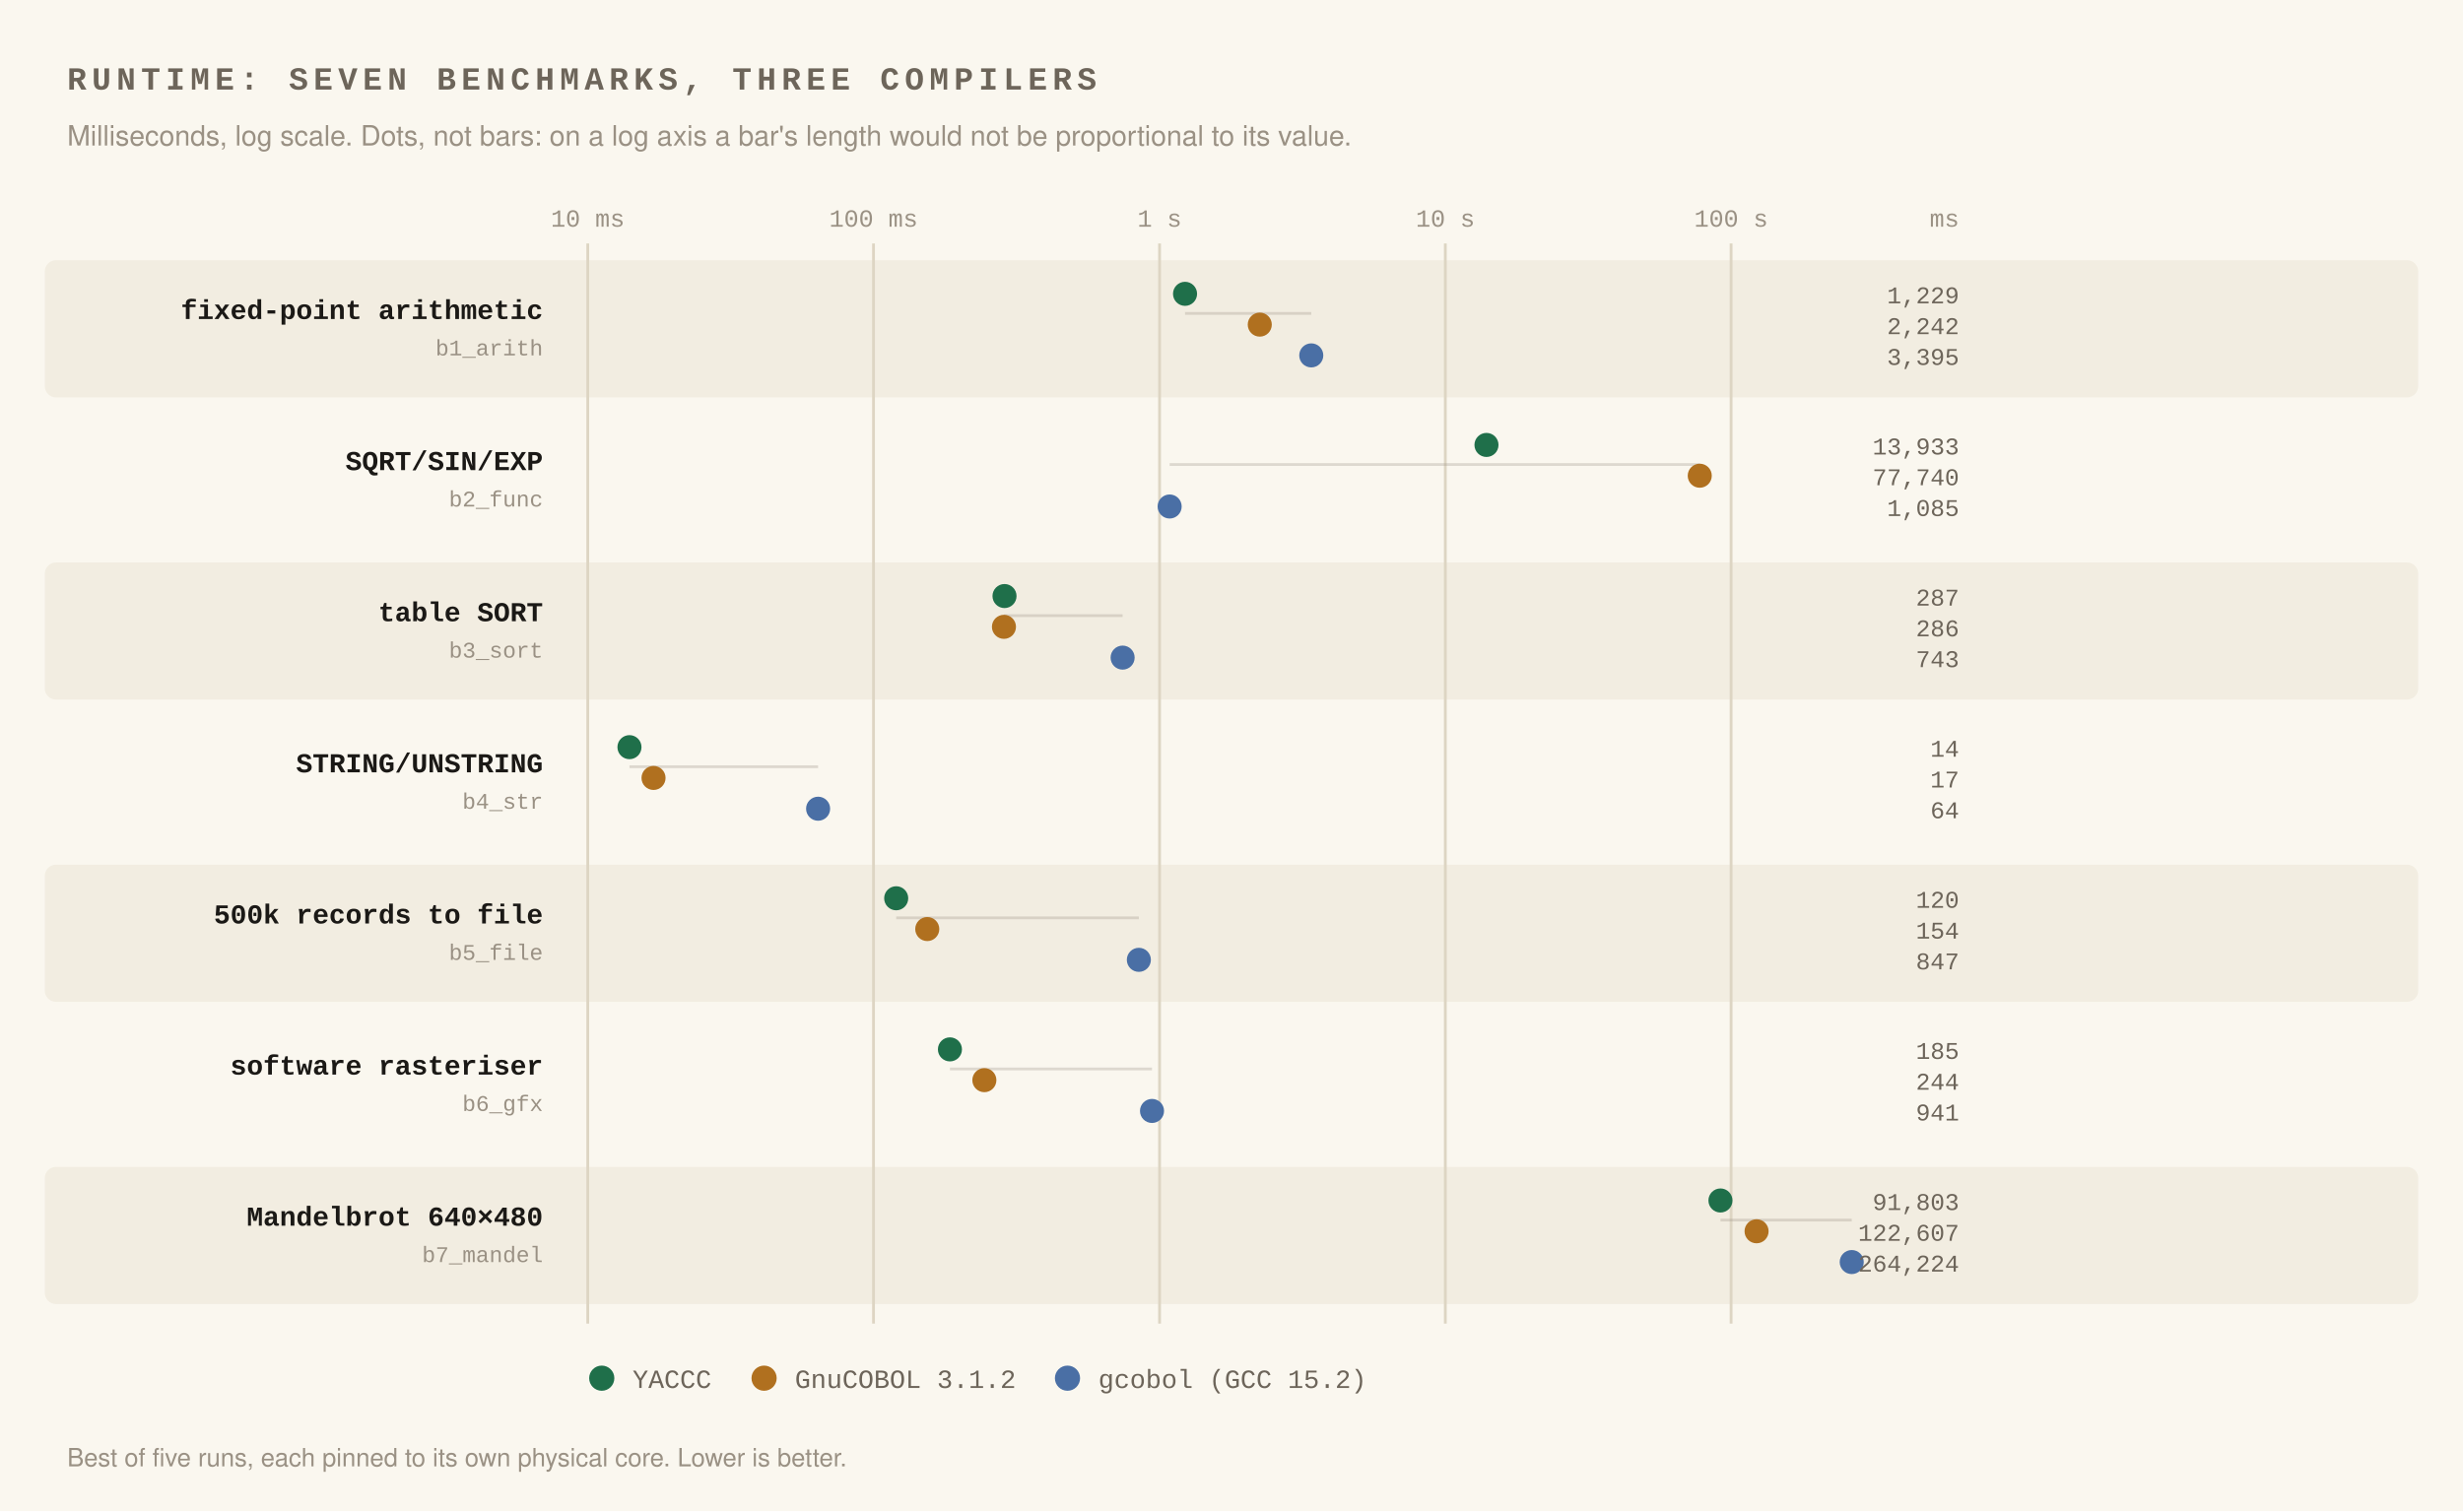
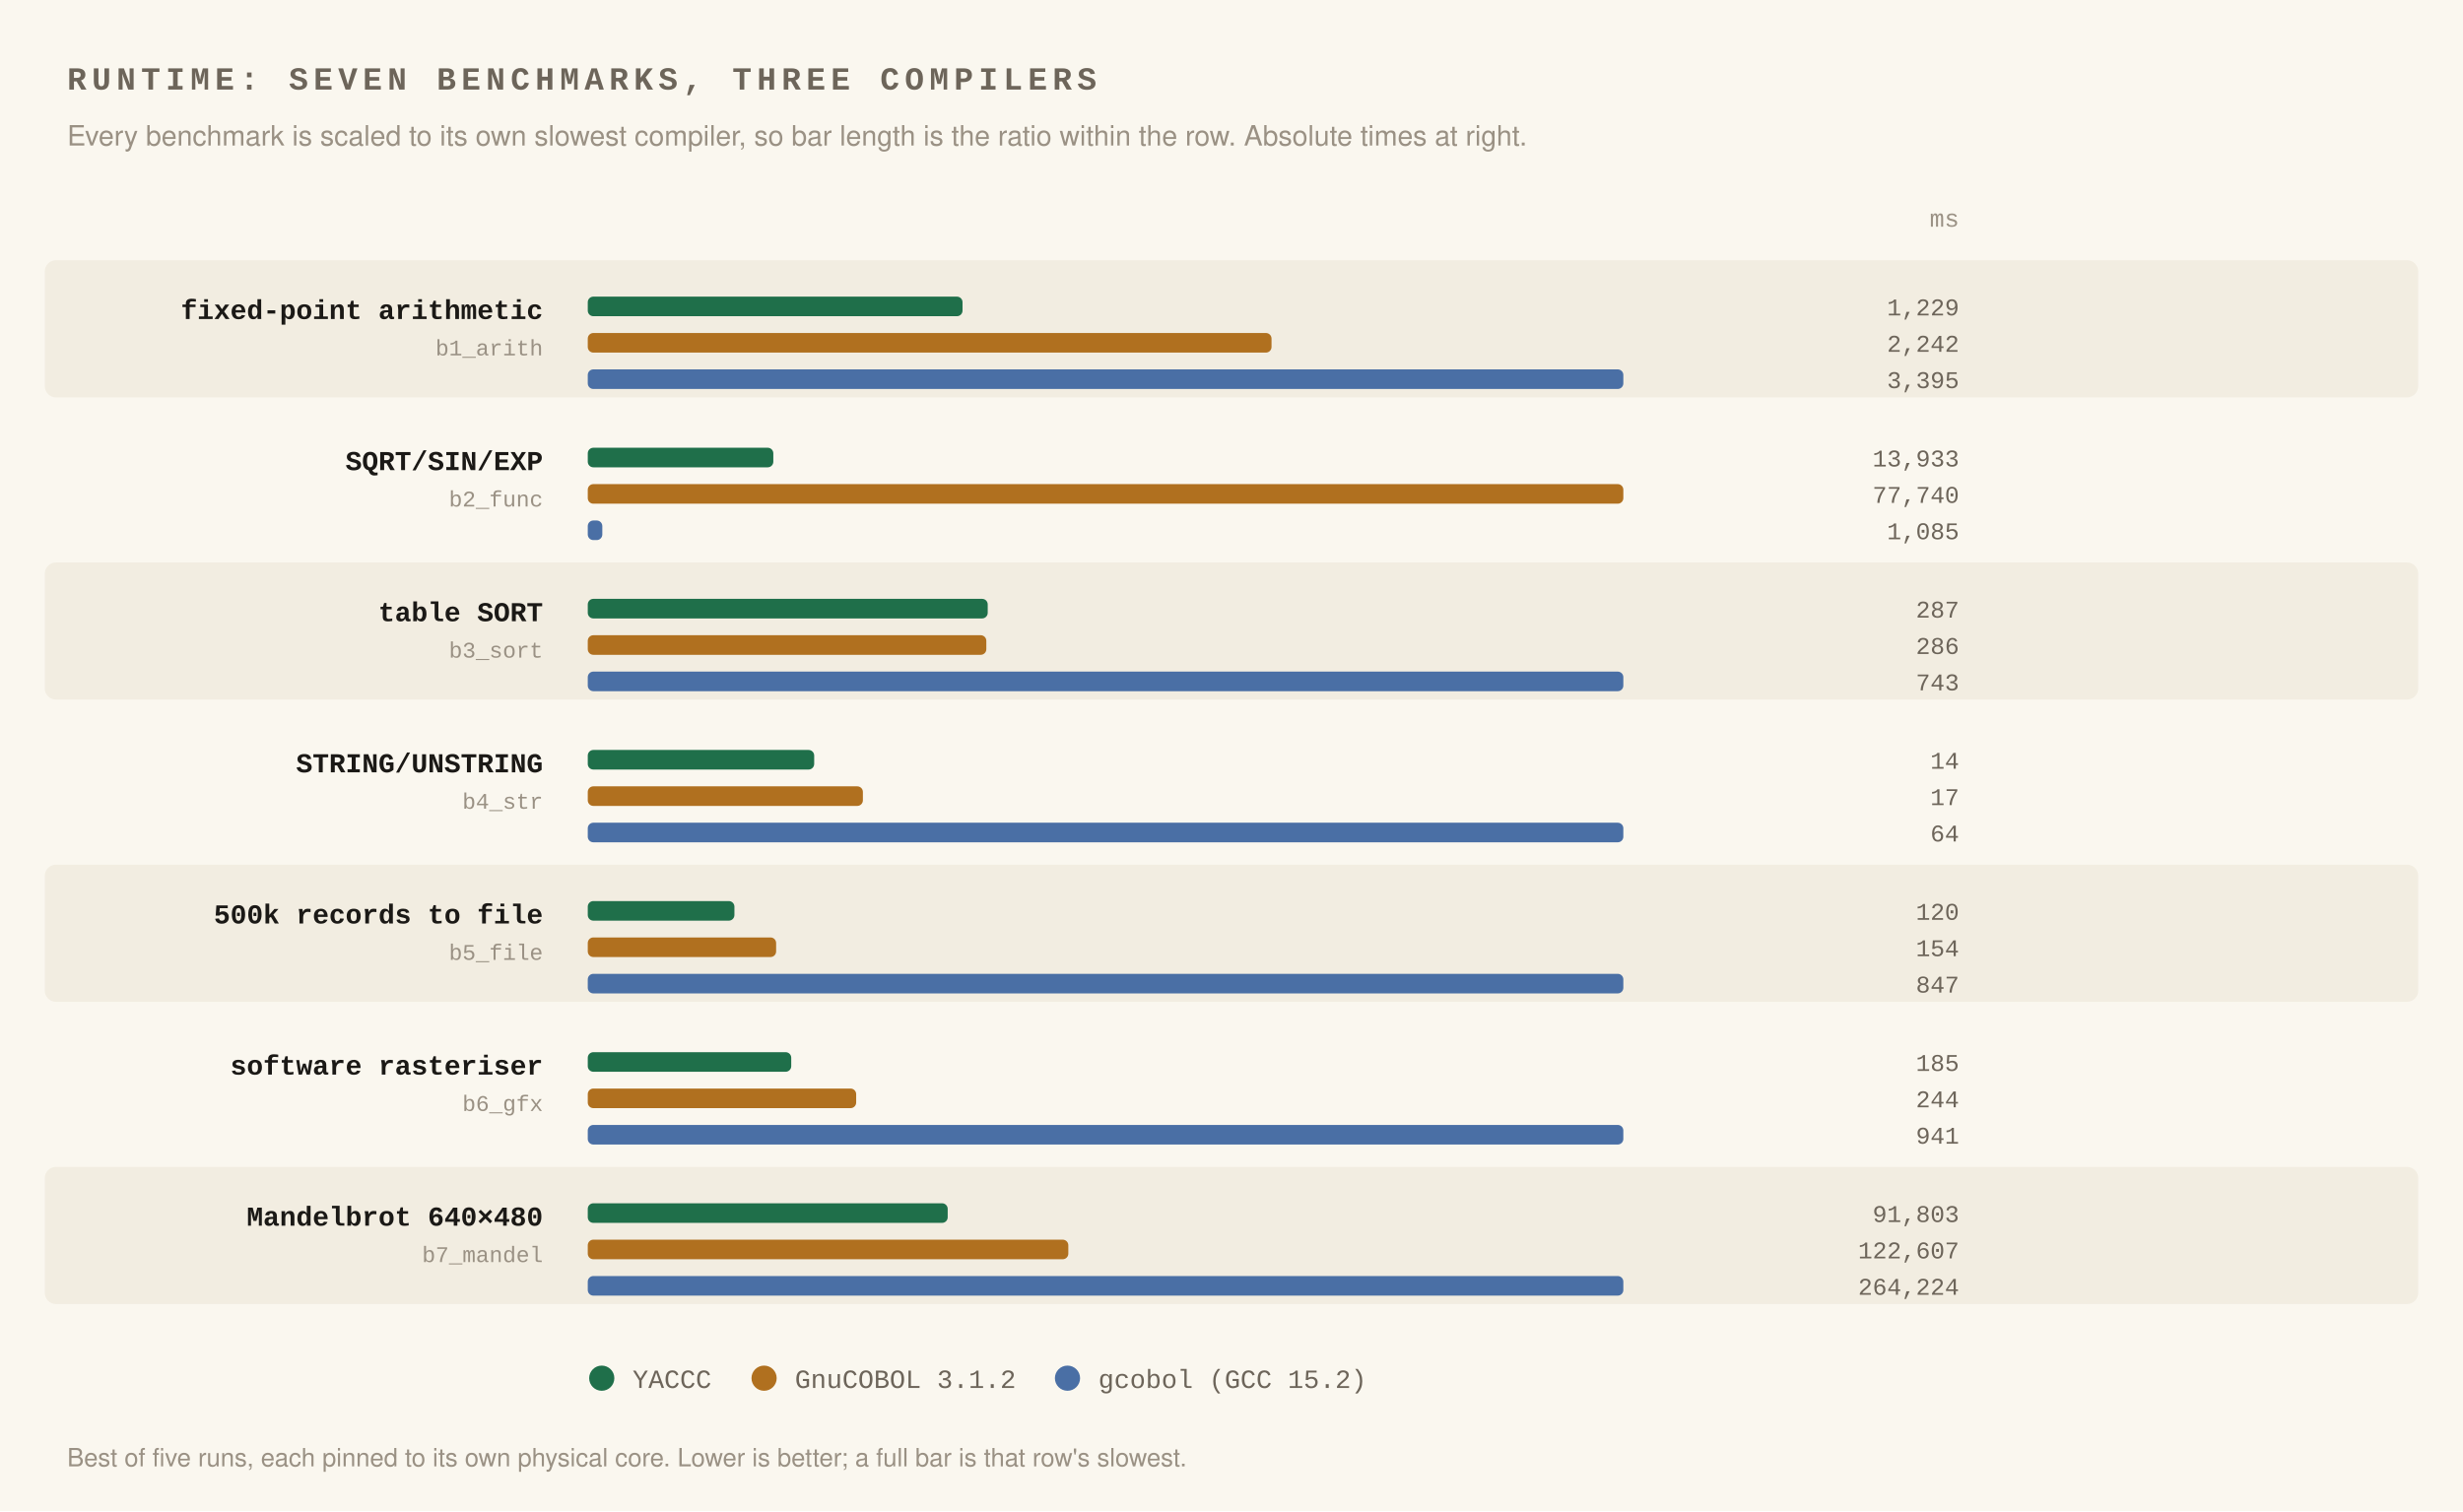
<svg xmlns="http://www.w3.org/2000/svg" width="880" height="540" viewBox="0 0 880 540" role="img">
  <rect width="880" height="540" fill="#faf7ef" />
  <text x="24.0" y="32.0" font-family="ui-monospace, SFMono-Regular, 'SF Mono', Menlo, Consolas, 'Liberation Mono', monospace" font-size="11.5" fill="#6d655a" text-anchor="start" font-weight="600" letter-spacing="1.9">RUNTIME: SEVEN BENCHMARKS, THREE COMPILERS</text>
-   <text x="24.0" y="52.0" font-family="-apple-system, BlinkMacSystemFont, 'Segoe UI', Helvetica, Arial, sans-serif" font-size="10" fill="#9a9184" text-anchor="start" font-weight="normal">Milliseconds, log scale. Dots, not bars: on a log axis a bar's length would not be proportional to its value.</text>
+   <text x="24.0" y="52.0" font-family="-apple-system, BlinkMacSystemFont, 'Segoe UI', Helvetica, Arial, sans-serif" font-size="10" fill="#9a9184" text-anchor="start" font-weight="normal">Every benchmark is scaled to its own slowest compiler, so bar length is the ratio within the row. Absolute times at right.</text>
  <rect x="16" y="93" width="848" height="49" fill="#f2ede1" rx="4" />
  <rect x="16" y="201" width="848" height="49" fill="#f2ede1" rx="4" />
  <rect x="16" y="309" width="848" height="49" fill="#f2ede1" rx="4" />
  <rect x="16" y="417" width="848" height="49" fill="#f2ede1" rx="4" />
-   <line x1="210.0" y1="87" x2="210.0" y2="473" stroke="#ddd5c3" />
-   <text x="210.0" y="81.0" font-family="ui-monospace, SFMono-Regular, 'SF Mono', Menlo, Consolas, 'Liberation Mono', monospace" font-size="8.8" fill="#9a9184" text-anchor="middle" font-weight="normal">10 ms</text>
-   <line x1="312.1" y1="87" x2="312.1" y2="473" stroke="#ddd5c3" />
-   <text x="312.1" y="81.0" font-family="ui-monospace, SFMono-Regular, 'SF Mono', Menlo, Consolas, 'Liberation Mono', monospace" font-size="8.8" fill="#9a9184" text-anchor="middle" font-weight="normal">100 ms</text>
-   <line x1="414.3" y1="87" x2="414.3" y2="473" stroke="#ddd5c3" />
-   <text x="414.3" y="81.0" font-family="ui-monospace, SFMono-Regular, 'SF Mono', Menlo, Consolas, 'Liberation Mono', monospace" font-size="8.8" fill="#9a9184" text-anchor="middle" font-weight="normal">1 s</text>
-   <line x1="516.4" y1="87" x2="516.4" y2="473" stroke="#ddd5c3" />
-   <text x="516.4" y="81.0" font-family="ui-monospace, SFMono-Regular, 'SF Mono', Menlo, Consolas, 'Liberation Mono', monospace" font-size="8.8" fill="#9a9184" text-anchor="middle" font-weight="normal">10 s</text>
-   <line x1="618.5" y1="87" x2="618.5" y2="473" stroke="#ddd5c3" />
-   <text x="618.5" y="81.0" font-family="ui-monospace, SFMono-Regular, 'SF Mono', Menlo, Consolas, 'Liberation Mono', monospace" font-size="8.8" fill="#9a9184" text-anchor="middle" font-weight="normal">100 s</text>
  <text x="700.0" y="81.0" font-family="ui-monospace, SFMono-Regular, 'SF Mono', Menlo, Consolas, 'Liberation Mono', monospace" font-size="8.8" fill="#9a9184" text-anchor="end" font-weight="normal">ms</text>
  <text x="194.0" y="114.0" font-family="ui-monospace, SFMono-Regular, 'SF Mono', Menlo, Consolas, 'Liberation Mono', monospace" font-size="9.8" fill="#1b1916" text-anchor="end" font-weight="600">fixed-point arithmetic</text>
  <text x="194.0" y="127.0" font-family="ui-monospace, SFMono-Regular, 'SF Mono', Menlo, Consolas, 'Liberation Mono', monospace" font-size="8" fill="#9a9184" text-anchor="end" font-weight="normal">b1_arith</text>
-   <line x1="423.4" y1="112.0" x2="468.5" y2="112.0" stroke="#9a9184" stroke-width="1" opacity="0.3" />
-   <circle cx="423.4" cy="105.0" r="4.3" fill="#1f6f4a" />
-   <text x="700.0" y="108.4" font-family="ui-monospace, SFMono-Regular, 'SF Mono', Menlo, Consolas, 'Liberation Mono', monospace" font-size="8.6" fill="#6d655a" text-anchor="end" font-weight="normal">1,229</text>
-   <circle cx="450.1" cy="116.0" r="4.3" fill="#b0701f" />
-   <text x="700.0" y="119.4" font-family="ui-monospace, SFMono-Regular, 'SF Mono', Menlo, Consolas, 'Liberation Mono', monospace" font-size="8.6" fill="#6d655a" text-anchor="end" font-weight="normal">2,242</text>
-   <circle cx="468.5" cy="127.0" r="4.3" fill="#4a6fa5" />
-   <text x="700.0" y="130.4" font-family="ui-monospace, SFMono-Regular, 'SF Mono', Menlo, Consolas, 'Liberation Mono', monospace" font-size="8.6" fill="#6d655a" text-anchor="end" font-weight="normal">3,395</text>
+   <rect x="210" y="106" width="133.9" height="7" fill="#1f6f4a" rx="2" />
+   <text x="700.0" y="112.7" font-family="ui-monospace, SFMono-Regular, 'SF Mono', Menlo, Consolas, 'Liberation Mono', monospace" font-size="8.6" fill="#6d655a" text-anchor="end" font-weight="normal">1,229</text>
+   <rect x="210" y="119" width="244.3" height="7" fill="#b0701f" rx="2" />
+   <text x="700.0" y="125.7" font-family="ui-monospace, SFMono-Regular, 'SF Mono', Menlo, Consolas, 'Liberation Mono', monospace" font-size="8.6" fill="#6d655a" text-anchor="end" font-weight="normal">2,242</text>
+   <rect x="210" y="132" width="370.0" height="7" fill="#4a6fa5" rx="2" />
+   <text x="700.0" y="138.7" font-family="ui-monospace, SFMono-Regular, 'SF Mono', Menlo, Consolas, 'Liberation Mono', monospace" font-size="8.6" fill="#6d655a" text-anchor="end" font-weight="normal">3,395</text>
  <text x="194.0" y="168.0" font-family="ui-monospace, SFMono-Regular, 'SF Mono', Menlo, Consolas, 'Liberation Mono', monospace" font-size="9.8" fill="#1b1916" text-anchor="end" font-weight="600">SQRT/SIN/EXP</text>
  <text x="194.0" y="181.0" font-family="ui-monospace, SFMono-Regular, 'SF Mono', Menlo, Consolas, 'Liberation Mono', monospace" font-size="8" fill="#9a9184" text-anchor="end" font-weight="normal">b2_func</text>
-   <line x1="417.9" y1="166.0" x2="607.3" y2="166.0" stroke="#9a9184" stroke-width="1" opacity="0.3" />
-   <circle cx="531.1" cy="159.0" r="4.3" fill="#1f6f4a" />
-   <text x="700.0" y="162.4" font-family="ui-monospace, SFMono-Regular, 'SF Mono', Menlo, Consolas, 'Liberation Mono', monospace" font-size="8.6" fill="#6d655a" text-anchor="end" font-weight="normal">13,933</text>
-   <circle cx="607.3" cy="170.0" r="4.3" fill="#b0701f" />
-   <text x="700.0" y="173.4" font-family="ui-monospace, SFMono-Regular, 'SF Mono', Menlo, Consolas, 'Liberation Mono', monospace" font-size="8.6" fill="#6d655a" text-anchor="end" font-weight="normal">77,740</text>
-   <circle cx="417.9" cy="181.0" r="4.3" fill="#4a6fa5" />
-   <text x="700.0" y="184.4" font-family="ui-monospace, SFMono-Regular, 'SF Mono', Menlo, Consolas, 'Liberation Mono', monospace" font-size="8.6" fill="#6d655a" text-anchor="end" font-weight="normal">1,085</text>
+   <rect x="210" y="160" width="66.3" height="7" fill="#1f6f4a" rx="2" />
+   <text x="700.0" y="166.7" font-family="ui-monospace, SFMono-Regular, 'SF Mono', Menlo, Consolas, 'Liberation Mono', monospace" font-size="8.6" fill="#6d655a" text-anchor="end" font-weight="normal">13,933</text>
+   <rect x="210" y="173" width="370.0" height="7" fill="#b0701f" rx="2" />
+   <text x="700.0" y="179.7" font-family="ui-monospace, SFMono-Regular, 'SF Mono', Menlo, Consolas, 'Liberation Mono', monospace" font-size="8.6" fill="#6d655a" text-anchor="end" font-weight="normal">77,740</text>
+   <rect x="210" y="186" width="5.2" height="7" fill="#4a6fa5" rx="2" />
+   <text x="700.0" y="192.7" font-family="ui-monospace, SFMono-Regular, 'SF Mono', Menlo, Consolas, 'Liberation Mono', monospace" font-size="8.6" fill="#6d655a" text-anchor="end" font-weight="normal">1,085</text>
  <text x="194.0" y="222.0" font-family="ui-monospace, SFMono-Regular, 'SF Mono', Menlo, Consolas, 'Liberation Mono', monospace" font-size="9.8" fill="#1b1916" text-anchor="end" font-weight="600">table SORT</text>
  <text x="194.0" y="235.0" font-family="ui-monospace, SFMono-Regular, 'SF Mono', Menlo, Consolas, 'Liberation Mono', monospace" font-size="8" fill="#9a9184" text-anchor="end" font-weight="normal">b3_sort</text>
-   <line x1="358.7" y1="220.0" x2="401.1" y2="220.0" stroke="#9a9184" stroke-width="1" opacity="0.3" />
-   <circle cx="358.9" cy="213.0" r="4.3" fill="#1f6f4a" />
-   <text x="700.0" y="216.4" font-family="ui-monospace, SFMono-Regular, 'SF Mono', Menlo, Consolas, 'Liberation Mono', monospace" font-size="8.6" fill="#6d655a" text-anchor="end" font-weight="normal">287</text>
-   <circle cx="358.7" cy="224.0" r="4.3" fill="#b0701f" />
-   <text x="700.0" y="227.4" font-family="ui-monospace, SFMono-Regular, 'SF Mono', Menlo, Consolas, 'Liberation Mono', monospace" font-size="8.6" fill="#6d655a" text-anchor="end" font-weight="normal">286</text>
-   <circle cx="401.1" cy="235.0" r="4.3" fill="#4a6fa5" />
-   <text x="700.0" y="238.4" font-family="ui-monospace, SFMono-Regular, 'SF Mono', Menlo, Consolas, 'Liberation Mono', monospace" font-size="8.6" fill="#6d655a" text-anchor="end" font-weight="normal">743</text>
+   <rect x="210" y="214" width="142.9" height="7" fill="#1f6f4a" rx="2" />
+   <text x="700.0" y="220.7" font-family="ui-monospace, SFMono-Regular, 'SF Mono', Menlo, Consolas, 'Liberation Mono', monospace" font-size="8.6" fill="#6d655a" text-anchor="end" font-weight="normal">287</text>
+   <rect x="210" y="227" width="142.4" height="7" fill="#b0701f" rx="2" />
+   <text x="700.0" y="233.7" font-family="ui-monospace, SFMono-Regular, 'SF Mono', Menlo, Consolas, 'Liberation Mono', monospace" font-size="8.6" fill="#6d655a" text-anchor="end" font-weight="normal">286</text>
+   <rect x="210" y="240" width="370.0" height="7" fill="#4a6fa5" rx="2" />
+   <text x="700.0" y="246.7" font-family="ui-monospace, SFMono-Regular, 'SF Mono', Menlo, Consolas, 'Liberation Mono', monospace" font-size="8.6" fill="#6d655a" text-anchor="end" font-weight="normal">743</text>
  <text x="194.0" y="276.0" font-family="ui-monospace, SFMono-Regular, 'SF Mono', Menlo, Consolas, 'Liberation Mono', monospace" font-size="9.8" fill="#1b1916" text-anchor="end" font-weight="600">STRING/UNSTRING</text>
  <text x="194.0" y="289.0" font-family="ui-monospace, SFMono-Regular, 'SF Mono', Menlo, Consolas, 'Liberation Mono', monospace" font-size="8" fill="#9a9184" text-anchor="end" font-weight="normal">b4_str</text>
-   <line x1="224.9" y1="274.0" x2="292.3" y2="274.0" stroke="#9a9184" stroke-width="1" opacity="0.3" />
-   <circle cx="224.9" cy="267.0" r="4.3" fill="#1f6f4a" />
-   <text x="700.0" y="270.4" font-family="ui-monospace, SFMono-Regular, 'SF Mono', Menlo, Consolas, 'Liberation Mono', monospace" font-size="8.6" fill="#6d655a" text-anchor="end" font-weight="normal">14</text>
-   <circle cx="233.5" cy="278.0" r="4.3" fill="#b0701f" />
-   <text x="700.0" y="281.4" font-family="ui-monospace, SFMono-Regular, 'SF Mono', Menlo, Consolas, 'Liberation Mono', monospace" font-size="8.6" fill="#6d655a" text-anchor="end" font-weight="normal">17</text>
-   <circle cx="292.3" cy="289.0" r="4.3" fill="#4a6fa5" />
-   <text x="700.0" y="292.4" font-family="ui-monospace, SFMono-Regular, 'SF Mono', Menlo, Consolas, 'Liberation Mono', monospace" font-size="8.6" fill="#6d655a" text-anchor="end" font-weight="normal">64</text>
+   <rect x="210" y="268" width="80.9" height="7" fill="#1f6f4a" rx="2" />
+   <text x="700.0" y="274.7" font-family="ui-monospace, SFMono-Regular, 'SF Mono', Menlo, Consolas, 'Liberation Mono', monospace" font-size="8.6" fill="#6d655a" text-anchor="end" font-weight="normal">14</text>
+   <rect x="210" y="281" width="98.3" height="7" fill="#b0701f" rx="2" />
+   <text x="700.0" y="287.7" font-family="ui-monospace, SFMono-Regular, 'SF Mono', Menlo, Consolas, 'Liberation Mono', monospace" font-size="8.6" fill="#6d655a" text-anchor="end" font-weight="normal">17</text>
+   <rect x="210" y="294" width="370.0" height="7" fill="#4a6fa5" rx="2" />
+   <text x="700.0" y="300.7" font-family="ui-monospace, SFMono-Regular, 'SF Mono', Menlo, Consolas, 'Liberation Mono', monospace" font-size="8.6" fill="#6d655a" text-anchor="end" font-weight="normal">64</text>
  <text x="194.0" y="330.0" font-family="ui-monospace, SFMono-Regular, 'SF Mono', Menlo, Consolas, 'Liberation Mono', monospace" font-size="9.8" fill="#1b1916" text-anchor="end" font-weight="600">500k records to file</text>
  <text x="194.0" y="343.0" font-family="ui-monospace, SFMono-Regular, 'SF Mono', Menlo, Consolas, 'Liberation Mono', monospace" font-size="8" fill="#9a9184" text-anchor="end" font-weight="normal">b5_file</text>
-   <line x1="320.2" y1="328.0" x2="406.9" y2="328.0" stroke="#9a9184" stroke-width="1" opacity="0.3" />
-   <circle cx="320.2" cy="321.0" r="4.3" fill="#1f6f4a" />
-   <text x="700.0" y="324.4" font-family="ui-monospace, SFMono-Regular, 'SF Mono', Menlo, Consolas, 'Liberation Mono', monospace" font-size="8.6" fill="#6d655a" text-anchor="end" font-weight="normal">120</text>
-   <circle cx="331.3" cy="332.0" r="4.3" fill="#b0701f" />
-   <text x="700.0" y="335.4" font-family="ui-monospace, SFMono-Regular, 'SF Mono', Menlo, Consolas, 'Liberation Mono', monospace" font-size="8.6" fill="#6d655a" text-anchor="end" font-weight="normal">154</text>
-   <circle cx="406.9" cy="343.0" r="4.3" fill="#4a6fa5" />
-   <text x="700.0" y="346.4" font-family="ui-monospace, SFMono-Regular, 'SF Mono', Menlo, Consolas, 'Liberation Mono', monospace" font-size="8.6" fill="#6d655a" text-anchor="end" font-weight="normal">847</text>
+   <rect x="210" y="322" width="52.4" height="7" fill="#1f6f4a" rx="2" />
+   <text x="700.0" y="328.7" font-family="ui-monospace, SFMono-Regular, 'SF Mono', Menlo, Consolas, 'Liberation Mono', monospace" font-size="8.6" fill="#6d655a" text-anchor="end" font-weight="normal">120</text>
+   <rect x="210" y="335" width="67.3" height="7" fill="#b0701f" rx="2" />
+   <text x="700.0" y="341.7" font-family="ui-monospace, SFMono-Regular, 'SF Mono', Menlo, Consolas, 'Liberation Mono', monospace" font-size="8.6" fill="#6d655a" text-anchor="end" font-weight="normal">154</text>
+   <rect x="210" y="348" width="370.0" height="7" fill="#4a6fa5" rx="2" />
+   <text x="700.0" y="354.7" font-family="ui-monospace, SFMono-Regular, 'SF Mono', Menlo, Consolas, 'Liberation Mono', monospace" font-size="8.6" fill="#6d655a" text-anchor="end" font-weight="normal">847</text>
  <text x="194.0" y="384.0" font-family="ui-monospace, SFMono-Regular, 'SF Mono', Menlo, Consolas, 'Liberation Mono', monospace" font-size="9.8" fill="#1b1916" text-anchor="end" font-weight="600">software rasteriser</text>
  <text x="194.0" y="397.0" font-family="ui-monospace, SFMono-Regular, 'SF Mono', Menlo, Consolas, 'Liberation Mono', monospace" font-size="8" fill="#9a9184" text-anchor="end" font-weight="normal">b6_gfx</text>
-   <line x1="339.4" y1="382.0" x2="411.6" y2="382.0" stroke="#9a9184" stroke-width="1" opacity="0.3" />
-   <circle cx="339.4" cy="375.0" r="4.3" fill="#1f6f4a" />
-   <text x="700.0" y="378.4" font-family="ui-monospace, SFMono-Regular, 'SF Mono', Menlo, Consolas, 'Liberation Mono', monospace" font-size="8.6" fill="#6d655a" text-anchor="end" font-weight="normal">185</text>
-   <circle cx="351.7" cy="386.0" r="4.3" fill="#b0701f" />
-   <text x="700.0" y="389.4" font-family="ui-monospace, SFMono-Regular, 'SF Mono', Menlo, Consolas, 'Liberation Mono', monospace" font-size="8.6" fill="#6d655a" text-anchor="end" font-weight="normal">244</text>
-   <circle cx="411.6" cy="397.0" r="4.3" fill="#4a6fa5" />
-   <text x="700.0" y="400.4" font-family="ui-monospace, SFMono-Regular, 'SF Mono', Menlo, Consolas, 'Liberation Mono', monospace" font-size="8.6" fill="#6d655a" text-anchor="end" font-weight="normal">941</text>
+   <rect x="210" y="376" width="72.7" height="7" fill="#1f6f4a" rx="2" />
+   <text x="700.0" y="382.7" font-family="ui-monospace, SFMono-Regular, 'SF Mono', Menlo, Consolas, 'Liberation Mono', monospace" font-size="8.6" fill="#6d655a" text-anchor="end" font-weight="normal">185</text>
+   <rect x="210" y="389" width="95.9" height="7" fill="#b0701f" rx="2" />
+   <text x="700.0" y="395.7" font-family="ui-monospace, SFMono-Regular, 'SF Mono', Menlo, Consolas, 'Liberation Mono', monospace" font-size="8.6" fill="#6d655a" text-anchor="end" font-weight="normal">244</text>
+   <rect x="210" y="402" width="370.0" height="7" fill="#4a6fa5" rx="2" />
+   <text x="700.0" y="408.7" font-family="ui-monospace, SFMono-Regular, 'SF Mono', Menlo, Consolas, 'Liberation Mono', monospace" font-size="8.6" fill="#6d655a" text-anchor="end" font-weight="normal">941</text>
  <text x="194.0" y="438.0" font-family="ui-monospace, SFMono-Regular, 'SF Mono', Menlo, Consolas, 'Liberation Mono', monospace" font-size="9.8" fill="#1b1916" text-anchor="end" font-weight="600">Mandelbrot 640×480</text>
  <text x="194.0" y="451.0" font-family="ui-monospace, SFMono-Regular, 'SF Mono', Menlo, Consolas, 'Liberation Mono', monospace" font-size="8" fill="#9a9184" text-anchor="end" font-weight="normal">b7_mandel</text>
-   <line x1="614.7" y1="436.0" x2="661.6" y2="436.0" stroke="#9a9184" stroke-width="1" opacity="0.3" />
-   <circle cx="614.7" cy="429.0" r="4.3" fill="#1f6f4a" />
-   <text x="700.0" y="432.4" font-family="ui-monospace, SFMono-Regular, 'SF Mono', Menlo, Consolas, 'Liberation Mono', monospace" font-size="8.6" fill="#6d655a" text-anchor="end" font-weight="normal">91,803</text>
-   <circle cx="627.6" cy="440.0" r="4.3" fill="#b0701f" />
-   <text x="700.0" y="443.4" font-family="ui-monospace, SFMono-Regular, 'SF Mono', Menlo, Consolas, 'Liberation Mono', monospace" font-size="8.6" fill="#6d655a" text-anchor="end" font-weight="normal">122,607</text>
-   <circle cx="661.6" cy="451.0" r="4.3" fill="#4a6fa5" />
-   <text x="700.0" y="454.4" font-family="ui-monospace, SFMono-Regular, 'SF Mono', Menlo, Consolas, 'Liberation Mono', monospace" font-size="8.6" fill="#6d655a" text-anchor="end" font-weight="normal">264,224</text>
+   <rect x="210" y="430" width="128.6" height="7" fill="#1f6f4a" rx="2" />
+   <text x="700.0" y="436.7" font-family="ui-monospace, SFMono-Regular, 'SF Mono', Menlo, Consolas, 'Liberation Mono', monospace" font-size="8.6" fill="#6d655a" text-anchor="end" font-weight="normal">91,803</text>
+   <rect x="210" y="443" width="171.7" height="7" fill="#b0701f" rx="2" />
+   <text x="700.0" y="449.7" font-family="ui-monospace, SFMono-Regular, 'SF Mono', Menlo, Consolas, 'Liberation Mono', monospace" font-size="8.6" fill="#6d655a" text-anchor="end" font-weight="normal">122,607</text>
+   <rect x="210" y="456" width="370.0" height="7" fill="#4a6fa5" rx="2" />
+   <text x="700.0" y="462.7" font-family="ui-monospace, SFMono-Regular, 'SF Mono', Menlo, Consolas, 'Liberation Mono', monospace" font-size="8.6" fill="#6d655a" text-anchor="end" font-weight="normal">264,224</text>
  <circle cx="215.0" cy="492.5" r="4.5" fill="#1f6f4a" />
  <text x="226.0" y="496.0" font-family="ui-monospace, SFMono-Regular, 'SF Mono', Menlo, Consolas, 'Liberation Mono', monospace" font-size="9.4" fill="#6d655a" text-anchor="start" font-weight="normal">YACCC</text>
  <circle cx="273.0" cy="492.5" r="4.5" fill="#b0701f" />
  <text x="284.0" y="496.0" font-family="ui-monospace, SFMono-Regular, 'SF Mono', Menlo, Consolas, 'Liberation Mono', monospace" font-size="9.4" fill="#6d655a" text-anchor="start" font-weight="normal">GnuCOBOL 3.1.2</text>
  <circle cx="381.4" cy="492.5" r="4.5" fill="#4a6fa5" />
  <text x="392.4" y="496.0" font-family="ui-monospace, SFMono-Regular, 'SF Mono', Menlo, Consolas, 'Liberation Mono', monospace" font-size="9.4" fill="#6d655a" text-anchor="start" font-weight="normal">gcobol (GCC 15.2)</text>
-   <text x="24.0" y="524.0" font-family="-apple-system, BlinkMacSystemFont, 'Segoe UI', Helvetica, Arial, sans-serif" font-size="9" fill="#9a9184" text-anchor="start" font-weight="normal">Best of five runs, each pinned to its own physical core. Lower is better.</text>
+   <text x="24.0" y="524.0" font-family="-apple-system, BlinkMacSystemFont, 'Segoe UI', Helvetica, Arial, sans-serif" font-size="9" fill="#9a9184" text-anchor="start" font-weight="normal">Best of five runs, each pinned to its own physical core. Lower is better; a full bar is that row's slowest.</text>
</svg>
